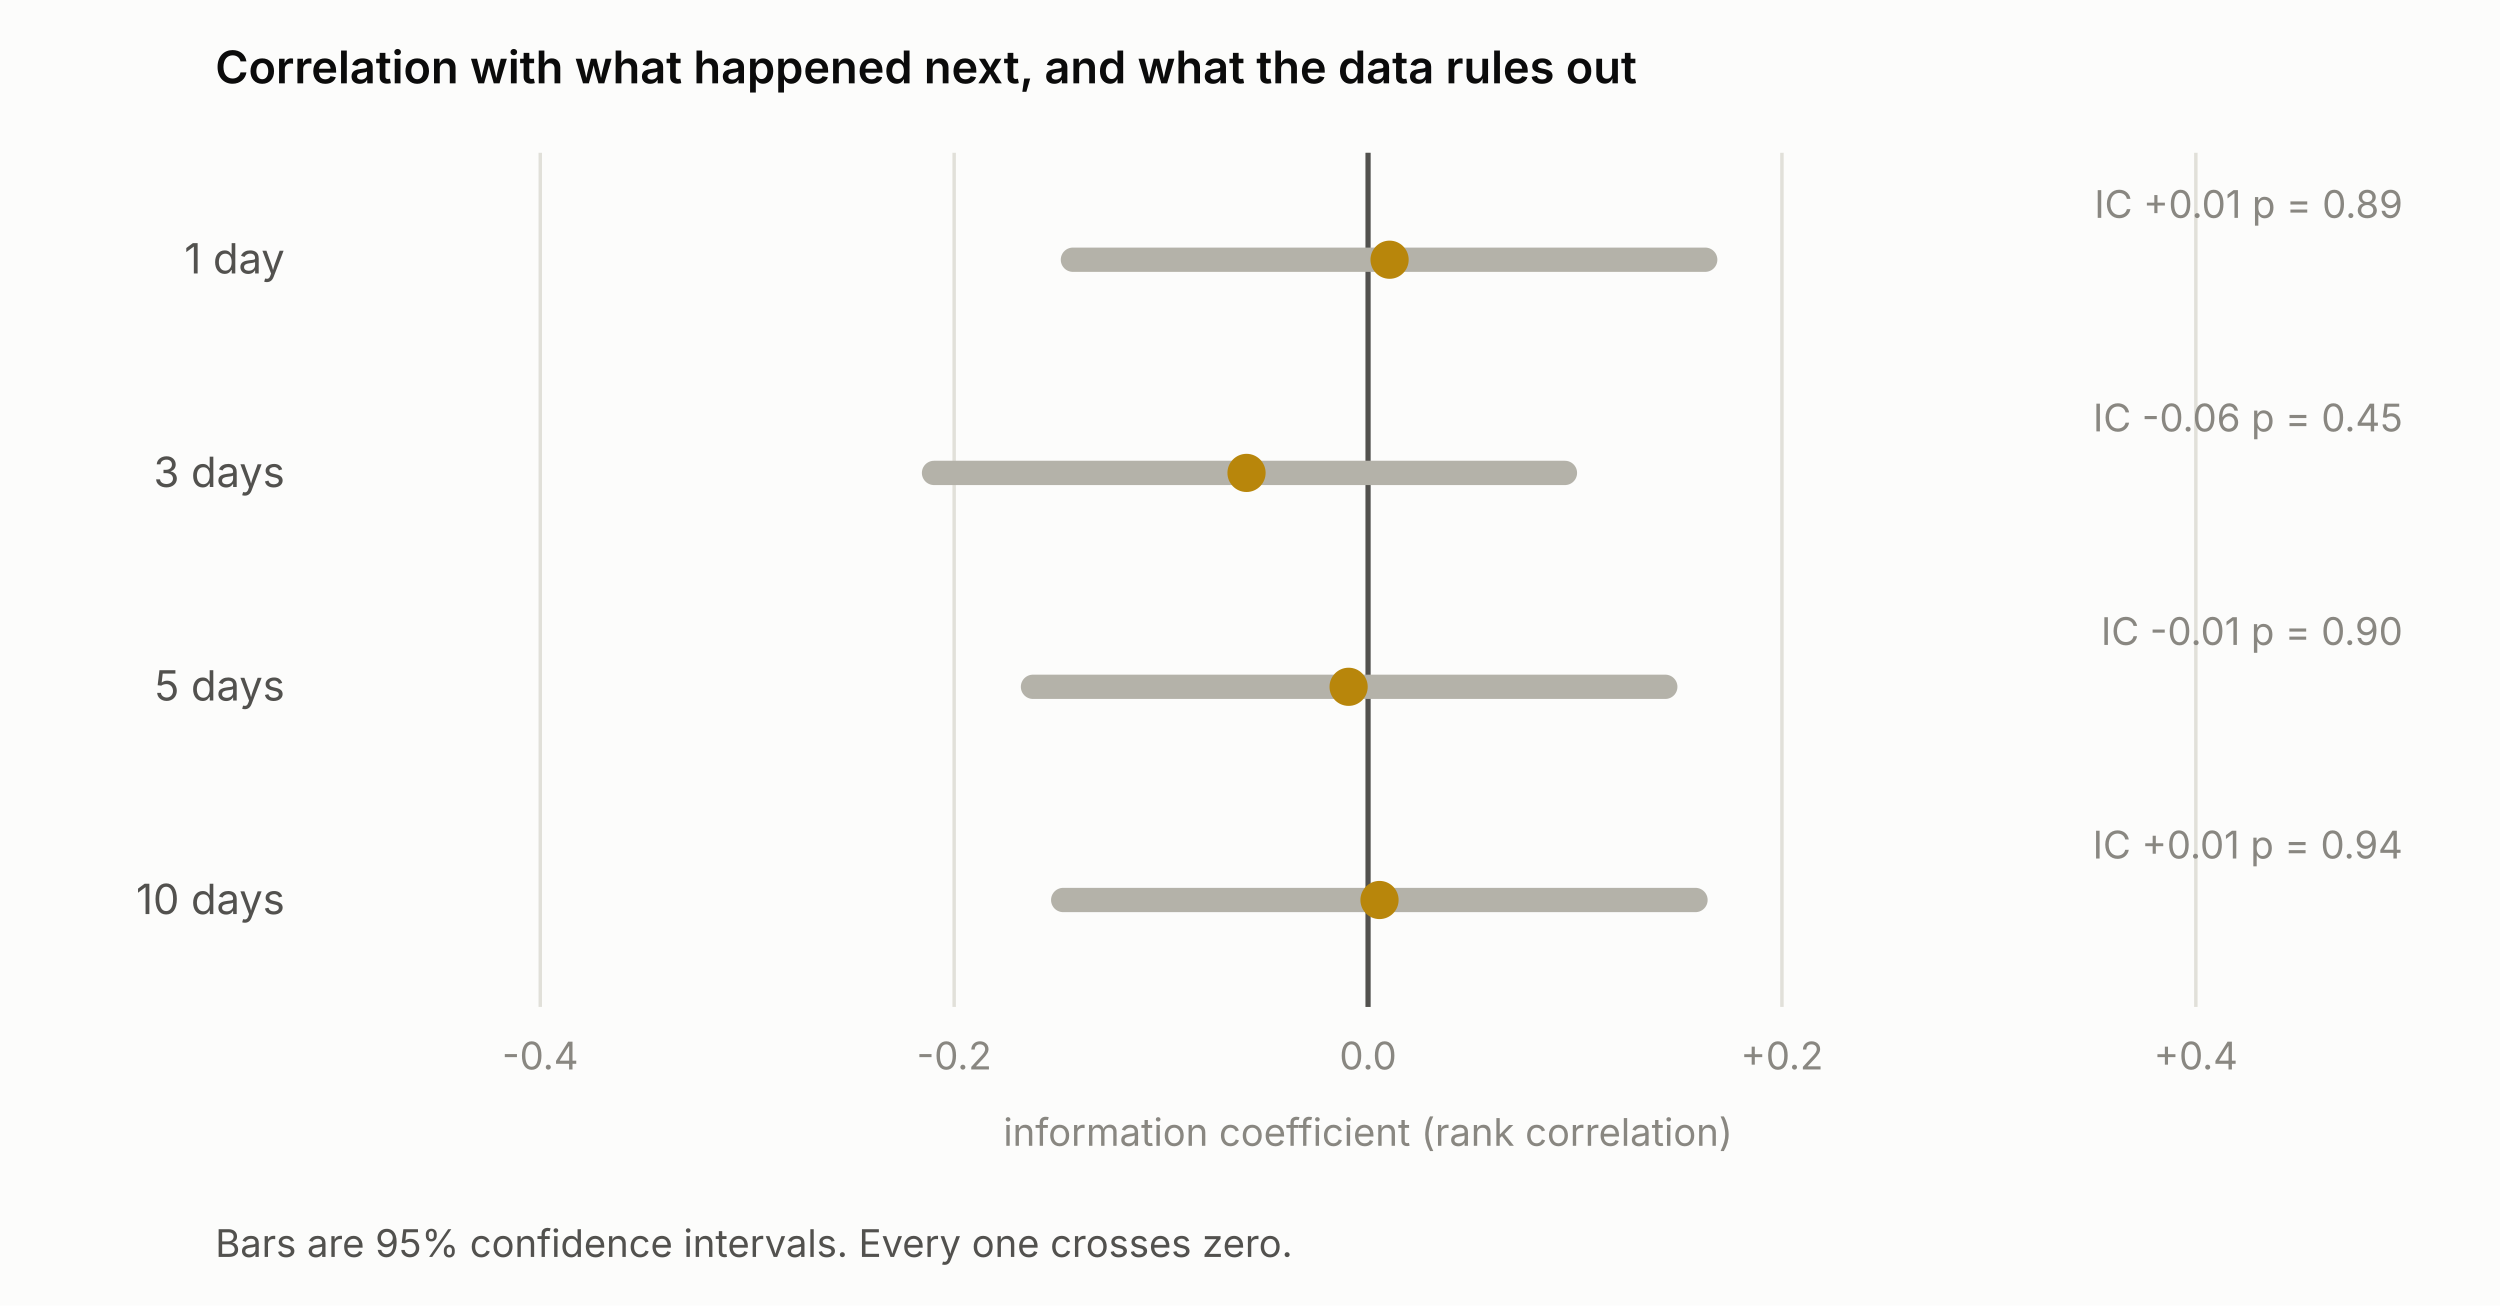
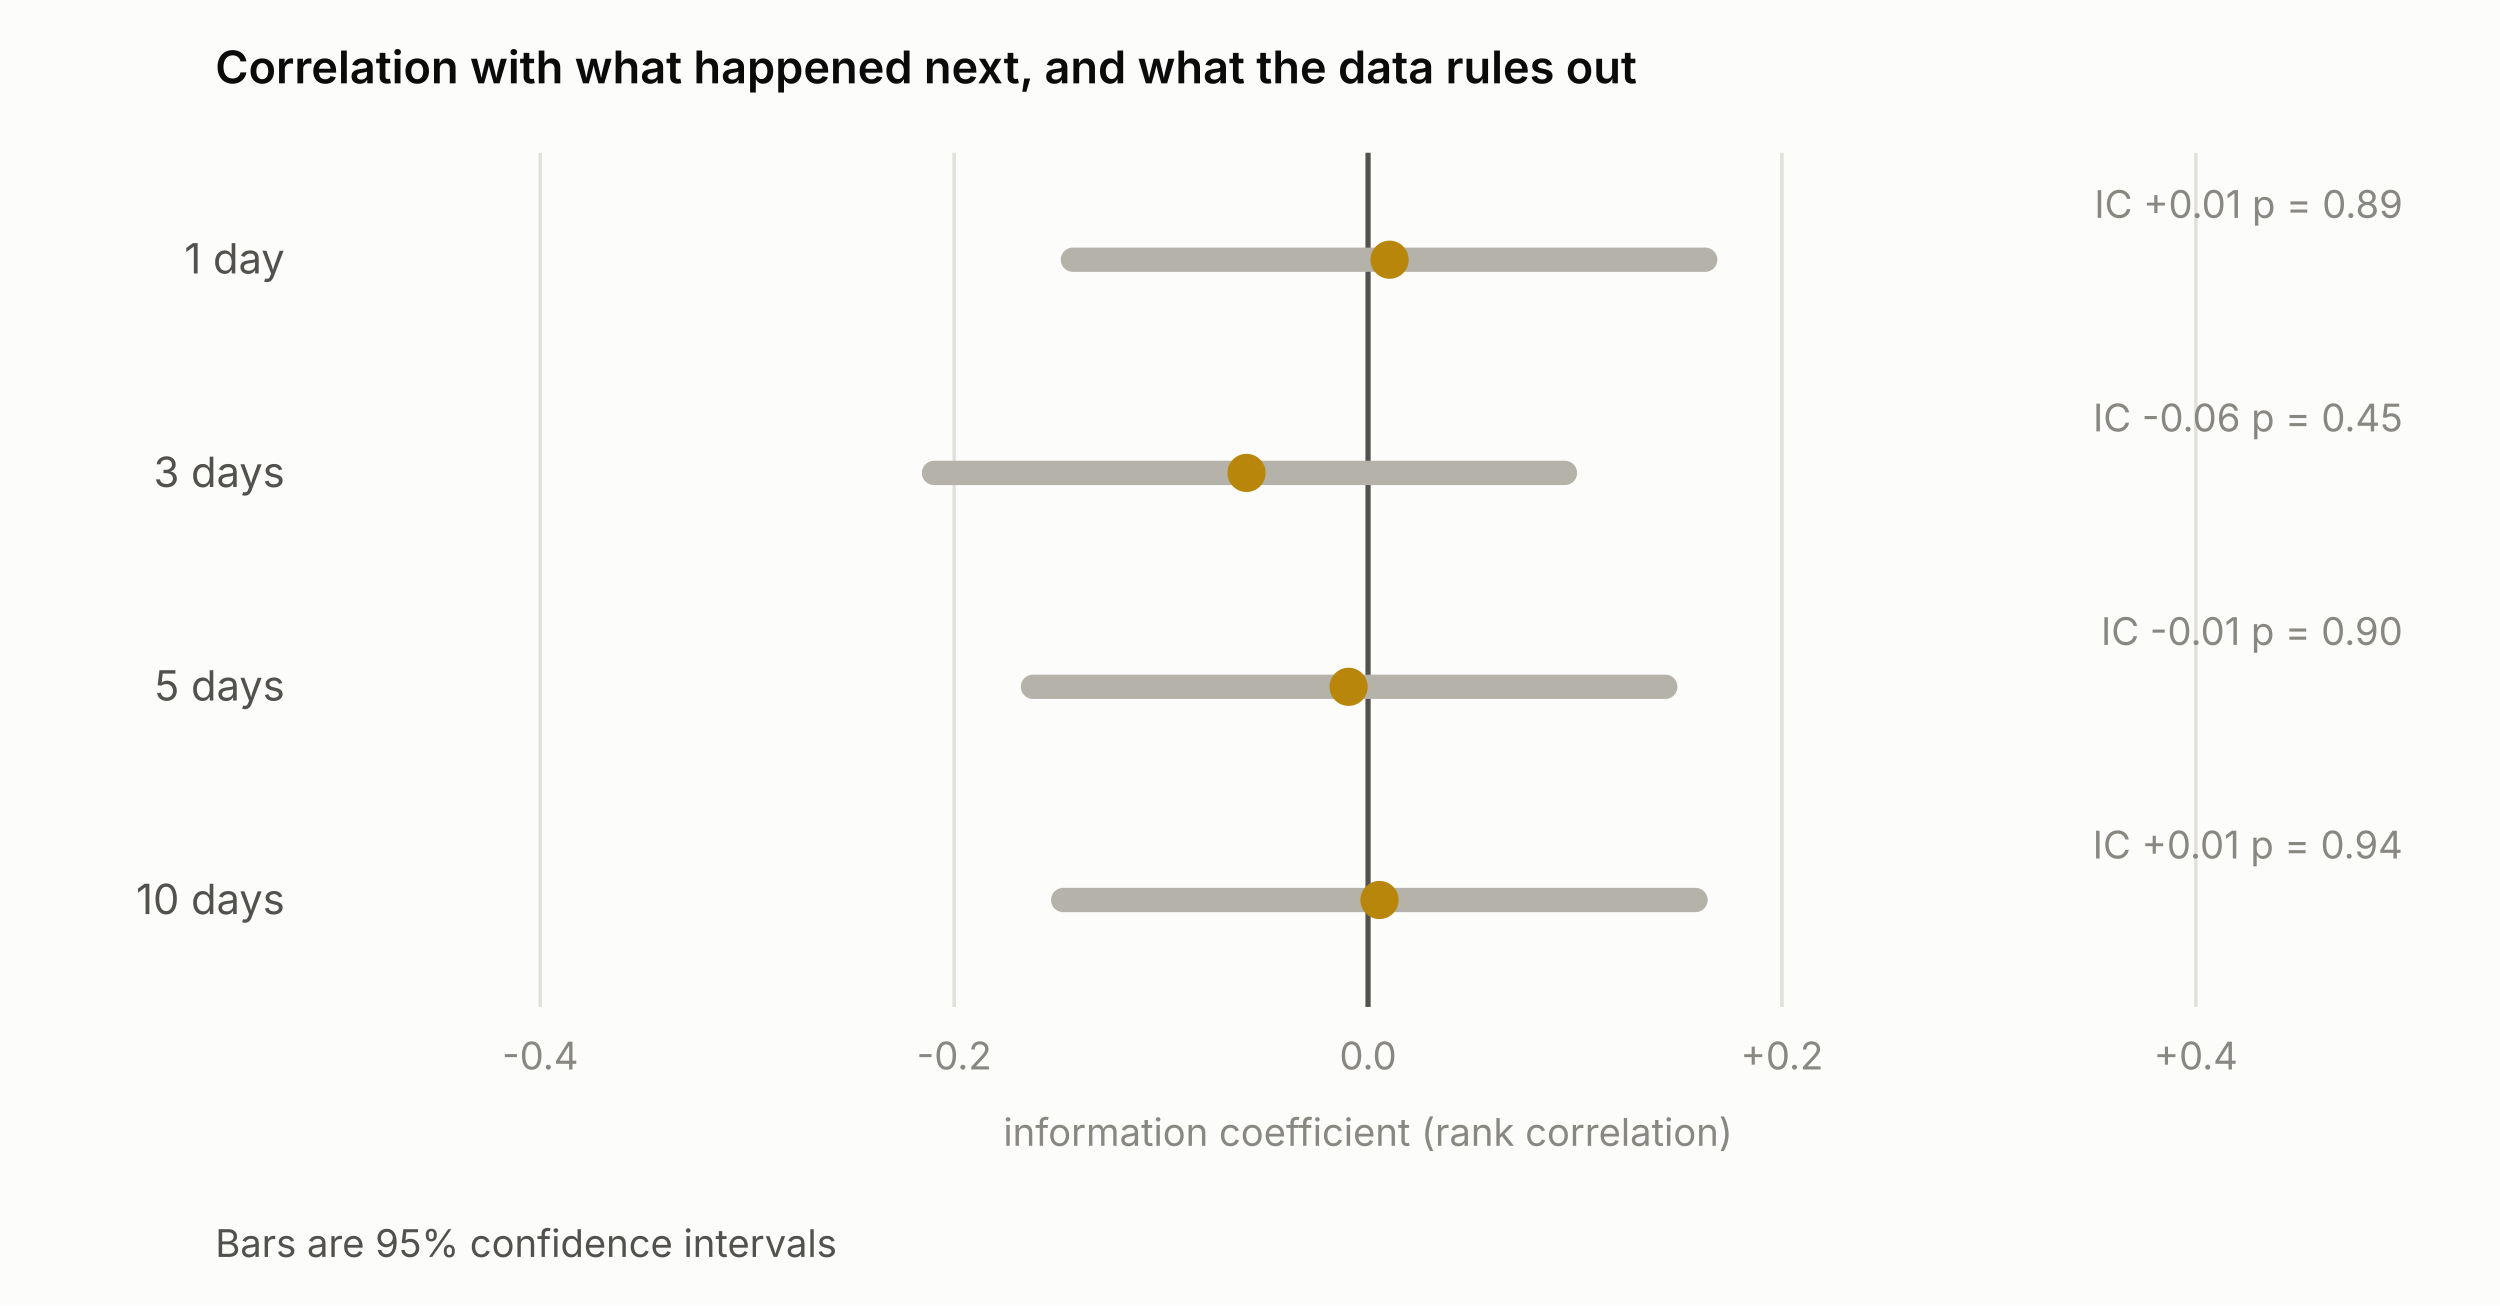
<svg xmlns="http://www.w3.org/2000/svg" width="720" height="376" viewBox="0 0 720 376" font-family="system-ui, -apple-system, 'Segoe UI', sans-serif">
  <rect width="720" height="376" fill="#fcfcfb" />
  <text x="62" y="24" font-size="13" text-anchor="start" font-weight="600" fill="#0b0b0b" style="font-variant-numeric:tabular-nums">Correlation with what happened next, and what the data rules out</text>
  <line x1="155.6" y1="44" x2="155.6" y2="290" stroke="#e1e0d9" stroke-width="1" />
  <text x="155.6" y="308" font-size="11" text-anchor="middle" fill="#898781" style="font-variant-numeric:tabular-nums">-0.4</text>
  <line x1="274.8" y1="44" x2="274.8" y2="290" stroke="#e1e0d9" stroke-width="1" />
  <text x="274.8" y="308" font-size="11" text-anchor="middle" fill="#898781" style="font-variant-numeric:tabular-nums">-0.2</text>
  <line x1="394.0" y1="44" x2="394.0" y2="290" stroke="#e1e0d9" stroke-width="1" />
  <text x="394.0" y="308" font-size="11" text-anchor="middle" fill="#898781" style="font-variant-numeric:tabular-nums">0.0</text>
  <line x1="513.2" y1="44" x2="513.2" y2="290" stroke="#e1e0d9" stroke-width="1" />
  <text x="513.2" y="308" font-size="11" text-anchor="middle" fill="#898781" style="font-variant-numeric:tabular-nums">+0.2</text>
  <line x1="632.4" y1="44" x2="632.4" y2="290" stroke="#e1e0d9" stroke-width="1" />
  <text x="632.4" y="308" font-size="11" text-anchor="middle" fill="#898781" style="font-variant-numeric:tabular-nums">+0.4</text>
  <line x1="394.0" y1="44" x2="394.0" y2="290" stroke="#52514e" stroke-width="1.5" />
  <text x="394.0" y="330" font-size="11" text-anchor="middle" fill="#898781" style="font-variant-numeric:tabular-nums">information coefficient (rank correlation)</text>
  <text x="82" y="78.75" font-size="12" text-anchor="end" fill="#52514e" style="font-variant-numeric:tabular-nums">1 day</text>
  <line x1="309.0" y1="74.8" x2="491.1" y2="74.8" stroke="#b4b2a9" stroke-width="7" stroke-linecap="round" />
  <circle cx="400.2" cy="74.8" r="5.5" fill="#b8860b" />
  <text x="692" y="62.75" font-size="11" text-anchor="end" fill="#898781" style="font-variant-numeric:tabular-nums">IC +0.01   p = 0.89</text>
  <text x="82" y="140.25" font-size="12" text-anchor="end" fill="#52514e" style="font-variant-numeric:tabular-nums">3 days</text>
  <line x1="269.0" y1="136.2" x2="450.7" y2="136.2" stroke="#b4b2a9" stroke-width="7" stroke-linecap="round" />
  <circle cx="359.0" cy="136.2" r="5.5" fill="#b8860b" />
  <text x="692" y="124.25" font-size="11" text-anchor="end" fill="#898781" style="font-variant-numeric:tabular-nums">IC -0.06   p = 0.45</text>
  <text x="82" y="201.75" font-size="12" text-anchor="end" fill="#52514e" style="font-variant-numeric:tabular-nums">5 days</text>
  <line x1="297.5" y1="197.8" x2="479.6" y2="197.8" stroke="#b4b2a9" stroke-width="7" stroke-linecap="round" />
  <circle cx="388.4" cy="197.8" r="5.5" fill="#b8860b" />
  <text x="692" y="185.75" font-size="11" text-anchor="end" fill="#898781" style="font-variant-numeric:tabular-nums">IC -0.01   p = 0.90</text>
  <text x="82" y="263.25" font-size="12" text-anchor="end" fill="#52514e" style="font-variant-numeric:tabular-nums">10 days</text>
  <line x1="306.2" y1="259.2" x2="488.3" y2="259.2" stroke="#b4b2a9" stroke-width="7" stroke-linecap="round" />
  <circle cx="397.3" cy="259.2" r="5.5" fill="#b8860b" />
  <text x="692" y="247.25" font-size="11" text-anchor="end" fill="#898781" style="font-variant-numeric:tabular-nums">IC +0.01   p = 0.94</text>
-   <text x="62" y="362" font-size="11" text-anchor="start" fill="#52514e" style="font-variant-numeric:tabular-nums">Bars are 95% confidence intervals. Every one crosses zero.</text>
+   <text x="62" y="362" font-size="11" text-anchor="start" fill="#52514e" style="font-variant-numeric:tabular-nums">Bars are 95% confidence intervals</text>
</svg>
